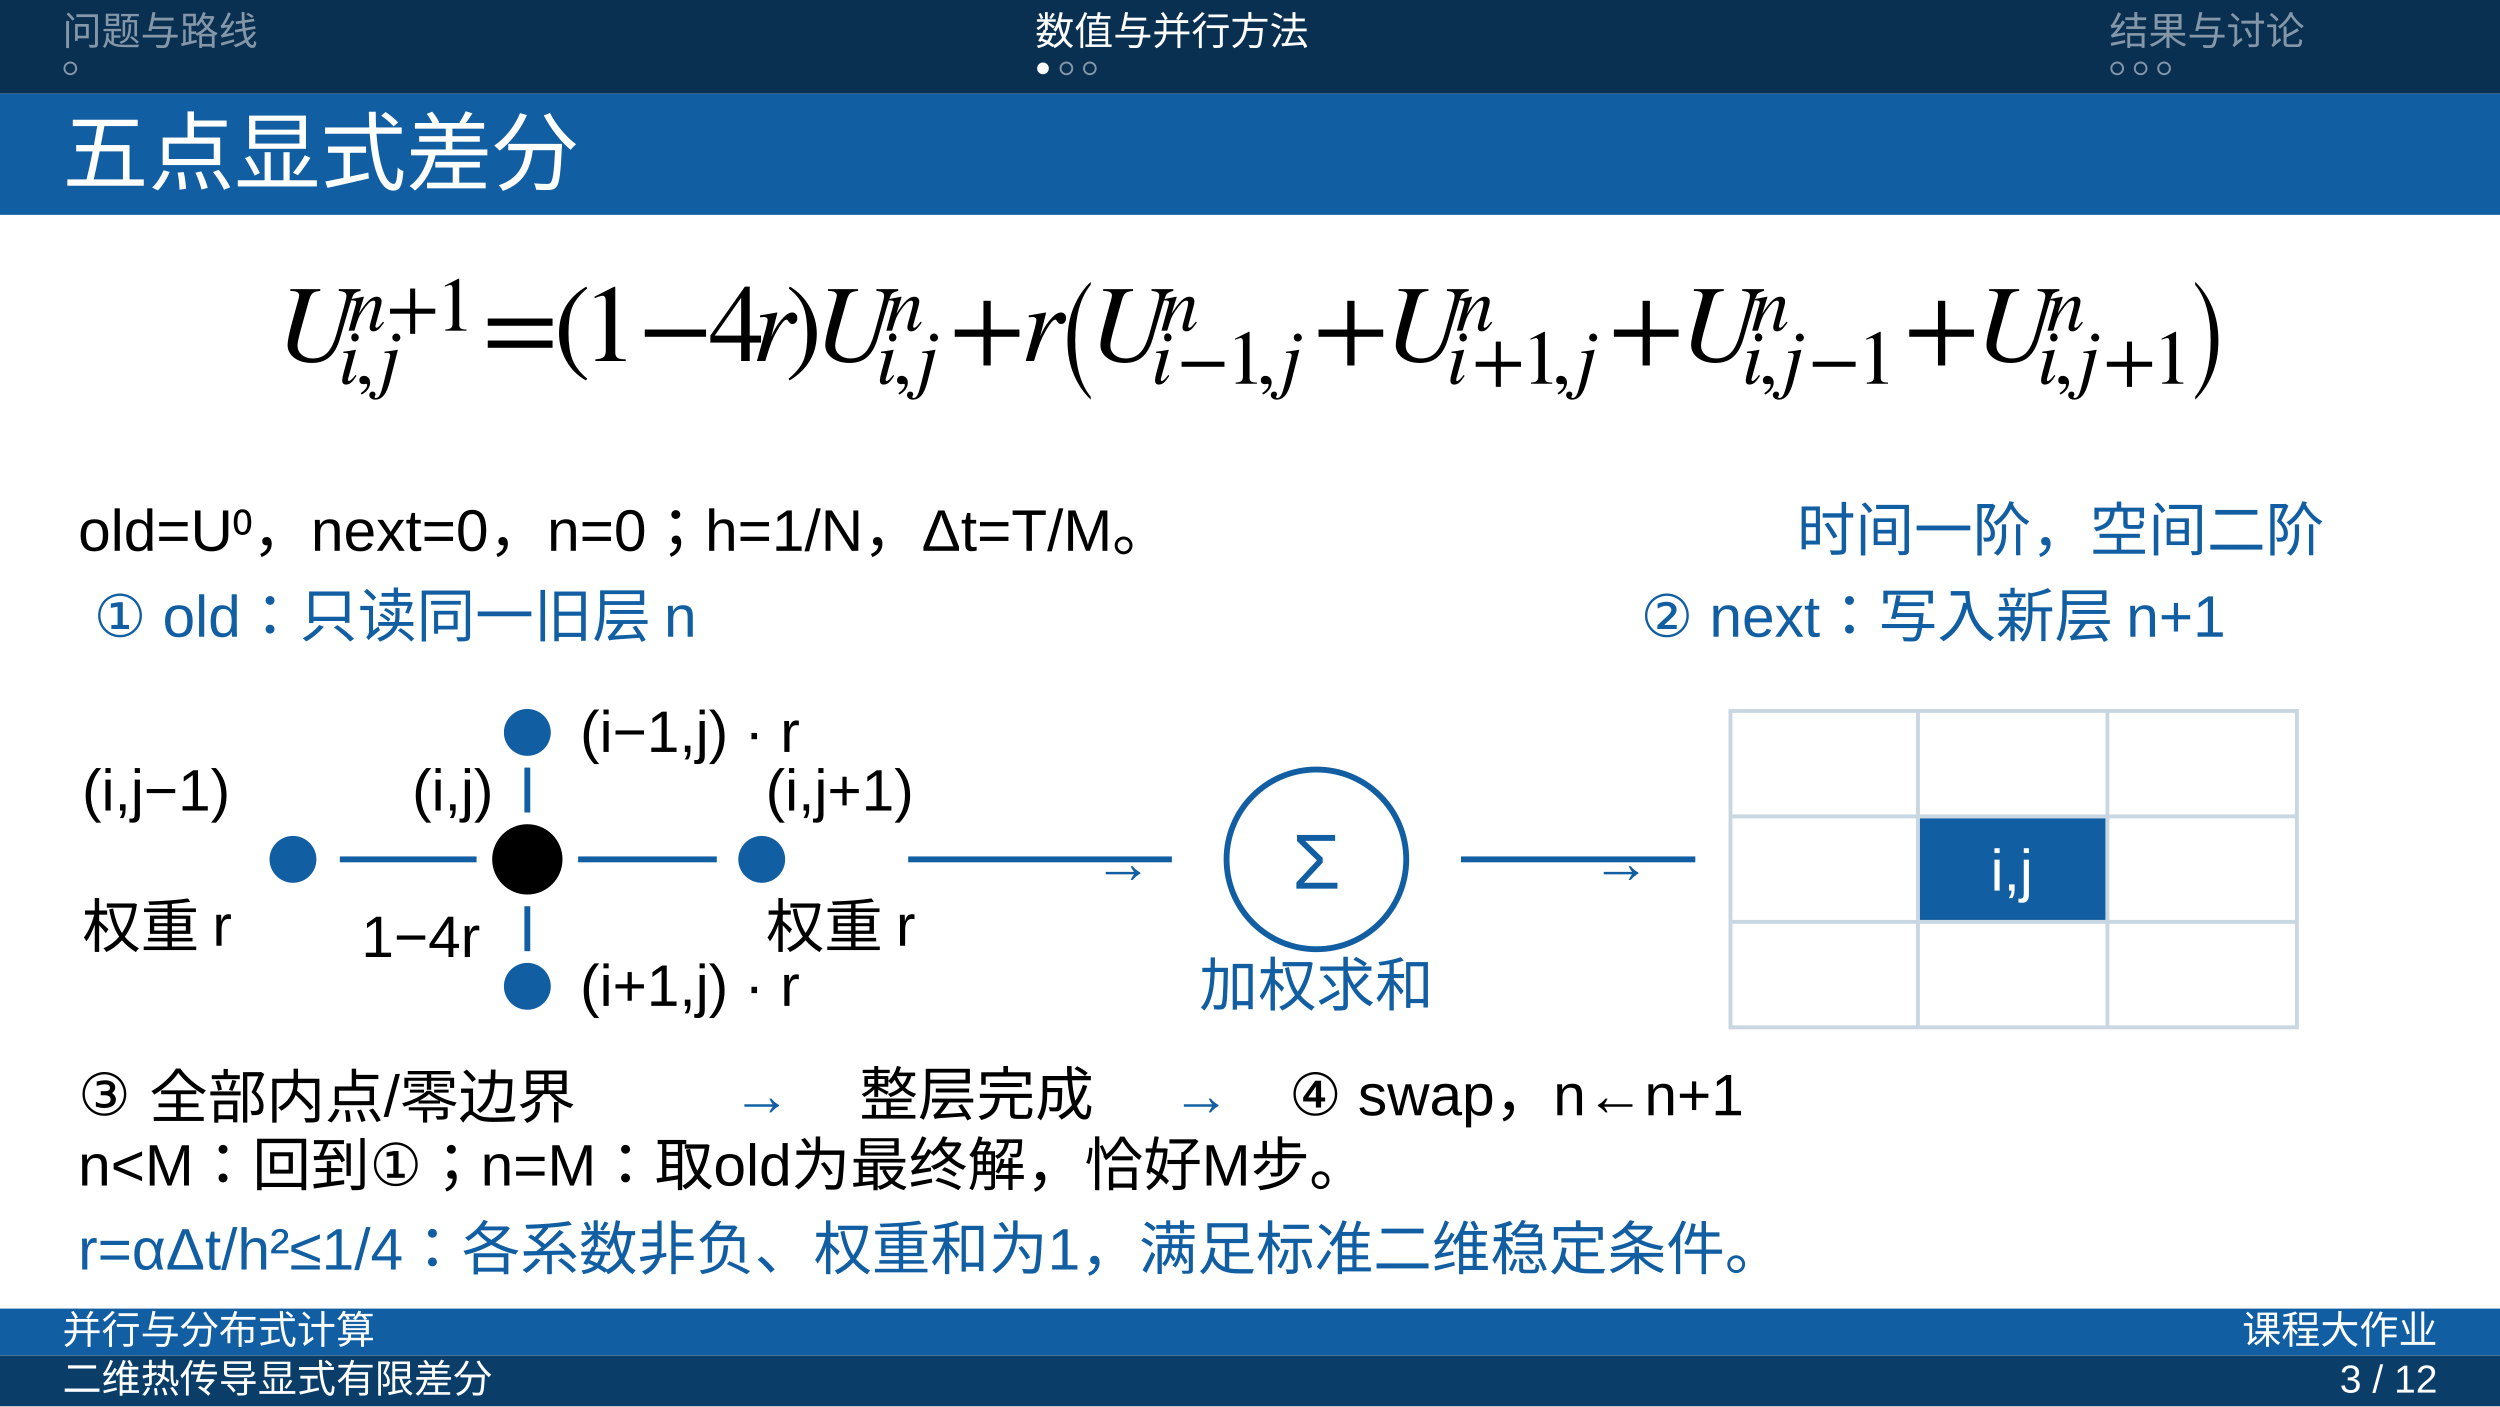
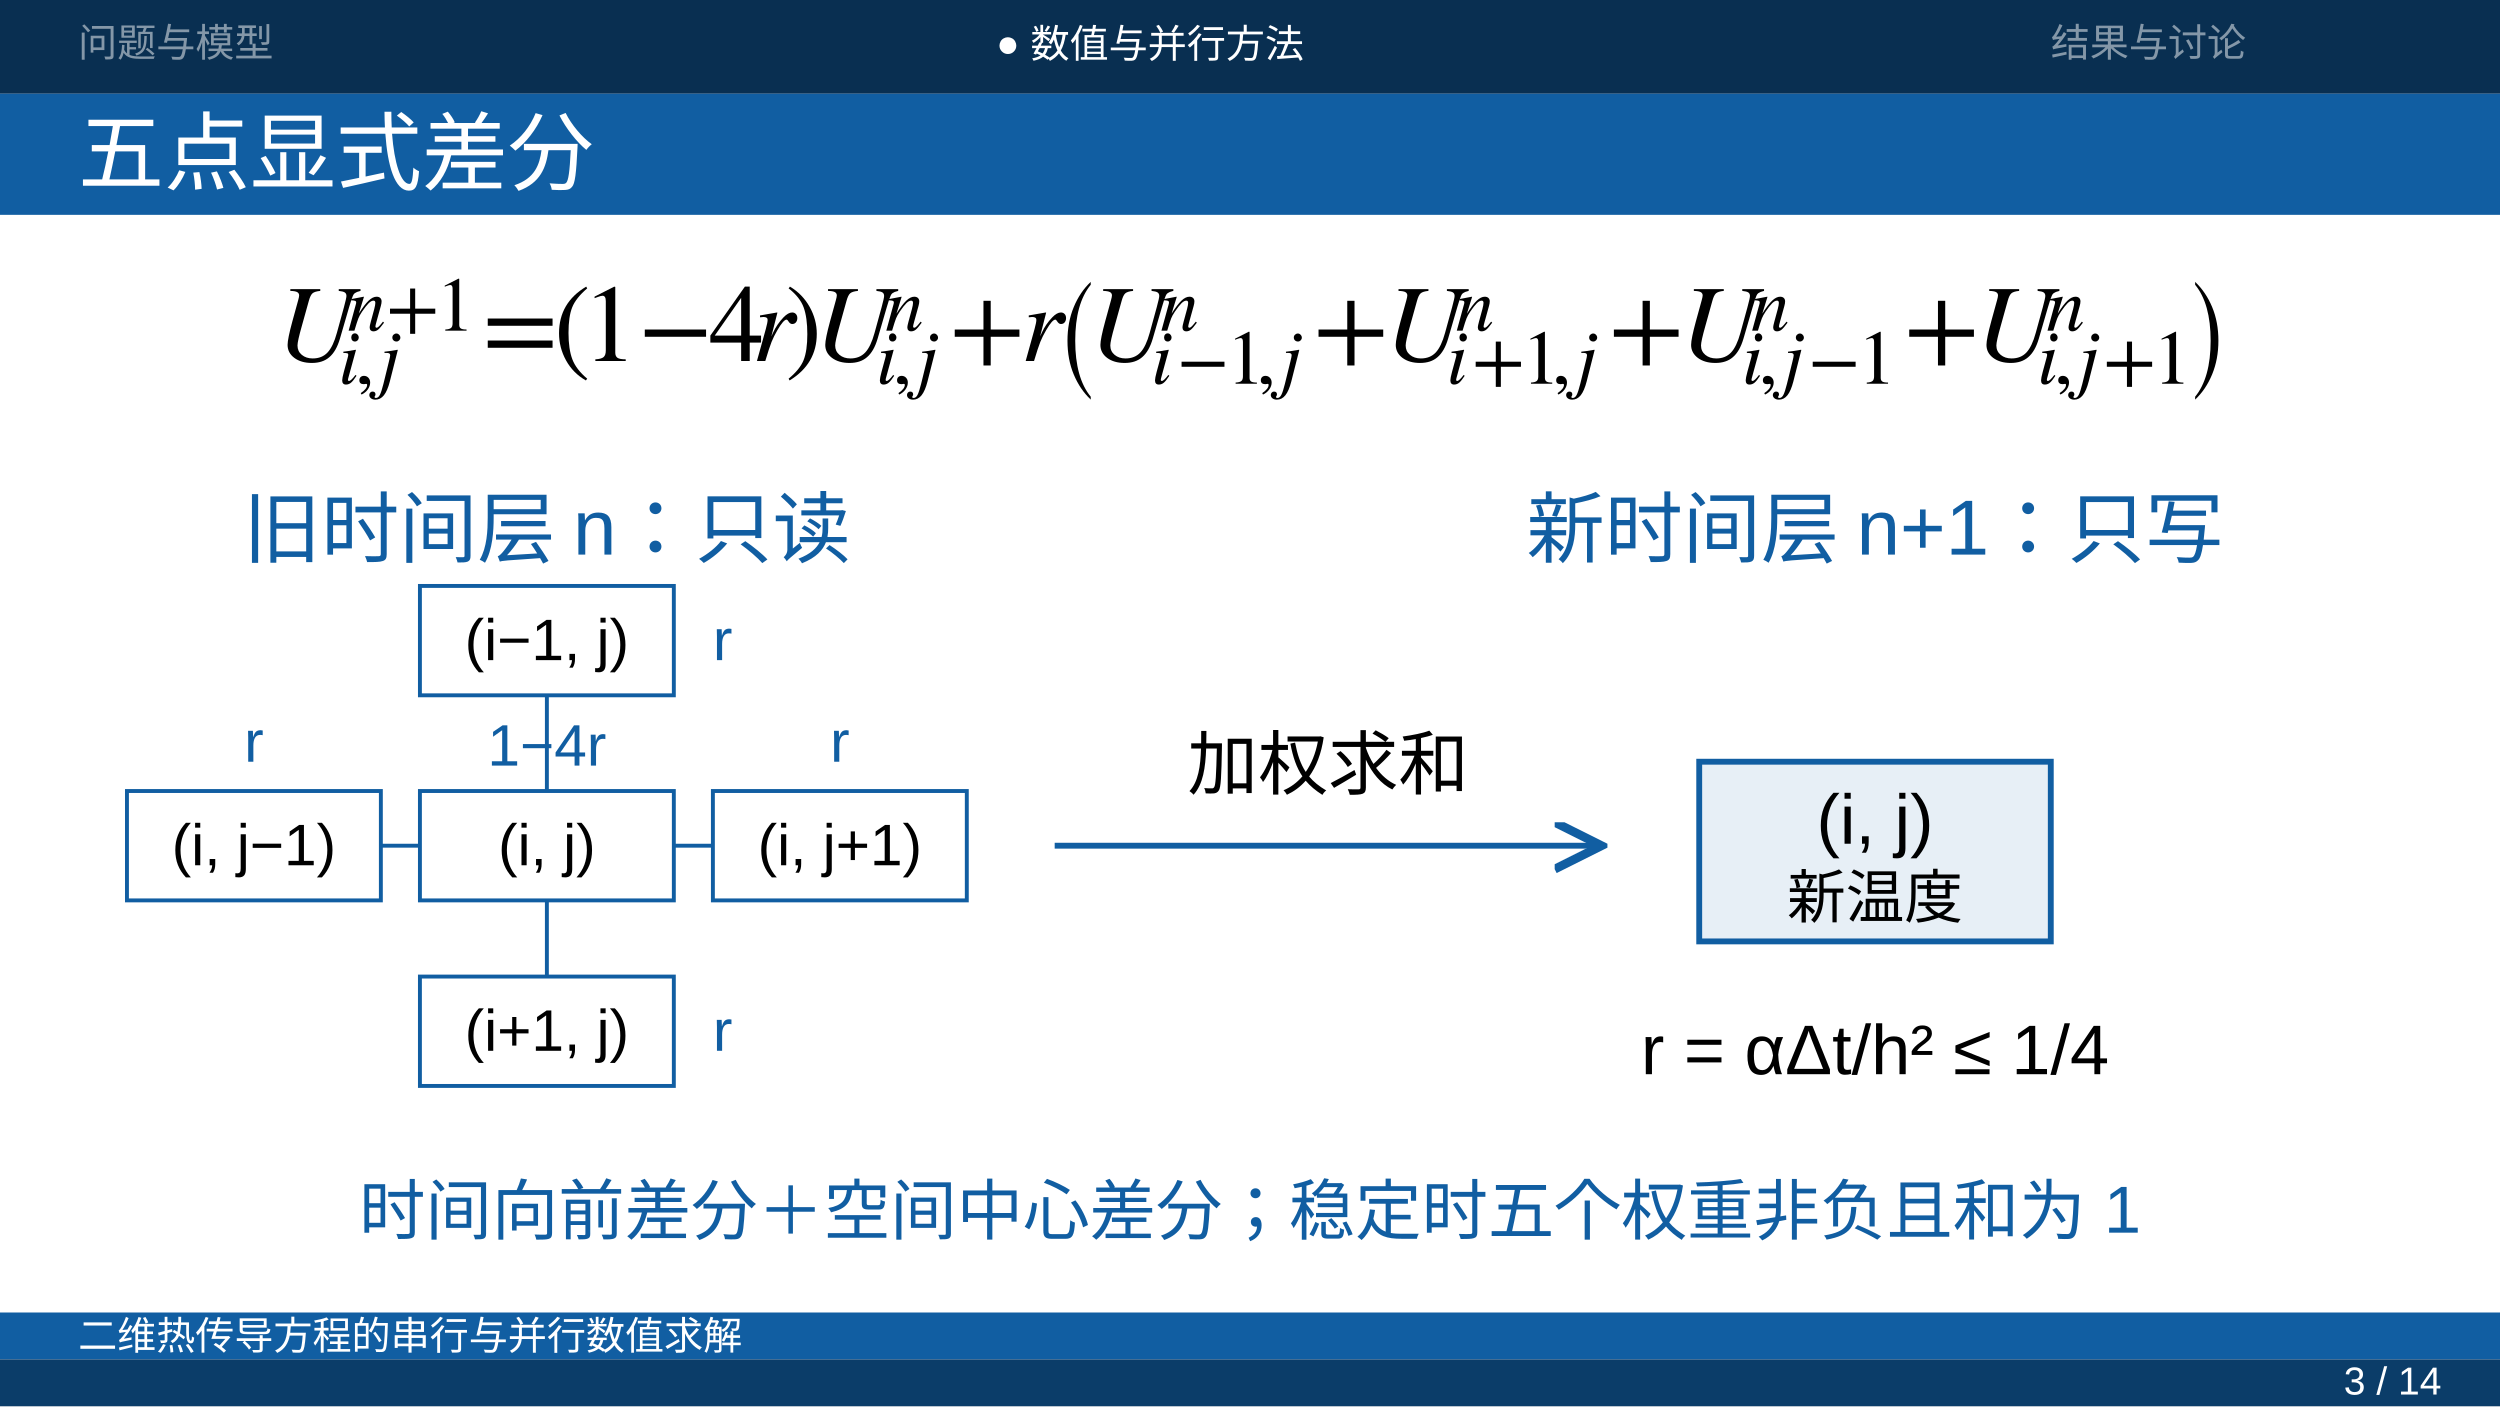
<svg xmlns="http://www.w3.org/2000/svg" viewBox="0 0 1280 720" font-family="KaiTi, Arial" font-size="40" data-pptx-page-role="content">
+   <defs>
+     <marker id="arrow" markerWidth="9" markerHeight="9" refX="8" refY="4" orient="auto">
+       <path d="M0 0 L8 4 L0 8" fill="none" stroke="#115EA2" stroke-width="1.5" />
+     </marker>
+   </defs>
  <rect id="bg" data-pptx-role="background" width="1280" height="720" fill="#FFFFFF" />
  <g id="navigation" data-pptx-role="header" data-pptx-bounds="0 0 1280 48" font-family="SimHei, Arial" font-size="20">
    <rect width="1280" height="48" fill="#092F51" />
-     <text x="32" y="23" fill="#8497A8">问题与路线</text>
-     <text x="530" y="23" fill="#FFFFFF">数值与并行方法</text>
-     <text x="1080" y="23" fill="#8497A8">结果与讨论</text>
-     <circle cx="534" cy="35" r="3" fill="#FFFFFF" />
-     <g stroke="#8497A8" fill="none">
-       <circle cx="36" cy="35" r="3" />
-       <circle cx="546" cy="35" r="3" />
-       <circle cx="558" cy="35" r="3" />
-       <circle cx="1084" cy="35" r="3" />
-       <circle cx="1096" cy="35" r="3" />
-       <circle cx="1108" cy="35" r="3" />
-     </g>
+     <text x="40" y="29" fill="#8497A8">问题与模型</text>
+     <text x="510" y="29" fill="#FFFFFF">● 数值与并行方法</text>
+     <text x="1050" y="29" fill="#8497A8">结果与讨论</text>
  </g>
  <g id="title" data-pptx-bounds="0 48 1280 62" font-family="SimHei, Arial">
    <rect x="0" y="48" width="1280" height="62" fill="#115EA2" />
-     <text x="32" y="94" font-size="44" fill="#FFFFFF">五点显式差分</text>
+     <text x="40" y="94" font-size="44" fill="#FFFFFF">五点显式差分</text>
  </g>
  <g id="update-equation" data-pptx-replace-with="formula" data-pptx-x="40" data-pptx-y="124" data-pptx-width="1200" data-pptx-height="120" data-pptx-bounds="40 124 1200 120">
    <g id="typeset-preview" transform="translate(141.5 148)" fill="#000000">
      <g>
        <g>
          <path d="M 0 56  L 997 56  L 997 0  L 0 0  z " fill="#FFFFFF" />
        </g>
        <g>
          <g transform="translate(0 37) scale(0.44 -0.44)">
            <g transform="translate(0 0) translate(0 0.41)">
              <path d="M 4896 4179  L 4896 4077  Q 4762 4045 4694 4016  Q 4627 3987 4563 3945  Q 4499 3904 4451 3789  Q 4403 3674 4358 3539  Q 4314 3405 4230 3123  L 3699 1299  Q 3482 557 3078 218  Q 2694 -115 2067 -115  Q 1440 -115 1046 179  Q 653 474 653 934  Q 653 1286 934 2317  L 1267 3526  Q 1325 3731 1325 3814  Q 1325 3942 1213 4006  Q 1101 4070 813 4077  L 813 4179  L 2554 4179  L 2554 4077  Q 2227 4045 2102 3936  Q 1978 3827 1888 3494  L 1485 2048  Q 1229 1146 1229 902  Q 1229 563 1481 355  Q 1734 147 2112 147  Q 2650 147 2976 492  Q 3302 838 3520 1632  L 3930 3123  Q 4077 3667 4077 3782  Q 4077 3923 3981 3987  Q 3885 4051 3629 4077  L 3629 4179  L 4896 4179  z " transform="scale(0.02)" />
            </g>
            <g transform="translate(0 0) translate(82.83 35.68) scale(0.7)">
              <path d="M 2944 749  L 3034 666  Q 2707 218 2534 80  Q 2362 -58 2138 -58  Q 2010 -58 1923 28  Q 1837 115 1837 288  Q 1837 390 1939 768  L 2221 1805  Q 2310 2150 2310 2310  Q 2310 2496 2157 2496  Q 1971 2496 1750 2275  Q 1530 2054 1210 1587  Q 998 1274 899 1024  Q 800 774 570 0  L 90 0  L 704 2240  Q 717 2304 717 2349  Q 717 2445 630 2480  Q 544 2515 301 2522  L 301 2624  Q 550 2675 857 2729  Q 1165 2784 1338 2822  L 1363 2810  L 934 1414  Q 1408 2170 1753 2496  Q 2099 2822 2413 2822  Q 2611 2822 2720 2716  Q 2829 2611 2829 2432  Q 2829 2272 2765 2048  L 2406 749  Q 2317 429 2317 358  Q 2317 243 2419 243  Q 2541 243 2810 582  Q 2854 634 2944 749  z " transform="scale(0.02)" />
            </g>
            <g transform="translate(0 0) translate(127.93 35.68) scale(0.7)">
              <path d="M 4070 1408  L 2400 1408  L 2400 -262  L 1978 -262  L 1978 1408  L 307 1408  L 307 1830  L 1978 1830  L 1978 3501  L 2400 3501  L 2400 1830  L 4070 1830  L 4070 1408  z " transform="scale(0.02)" />
            </g>
            <g transform="translate(0 0) translate(185.99 35.68) scale(0.7)">
              <path d="M 2522 0  L 755 0  L 755 96  Q 1107 115 1235 227  Q 1363 339 1363 608  L 1363 3482  Q 1363 3795 1171 3795  Q 1082 3795 883 3718  L 710 3654  L 710 3744  L 1856 4326  L 1914 4307  L 1914 486  Q 1914 275 2042 185  Q 2170 96 2522 96  L 2522 0  z " transform="scale(0.02)" />
            </g>
            <g transform="translate(0 0) translate(72.2 -26.05) scale(0.7)">
              <path d="M 1690 3834  Q 1690 3699 1597 3603  Q 1504 3507 1376 3507  Q 1235 3507 1152 3600  Q 1069 3693 1069 3846  Q 1069 3994 1155 4090  Q 1242 4186 1370 4186  Q 1498 4186 1594 4080  Q 1690 3974 1690 3834  z M 1421 730  L 1504 659  Q 1235 243 1049 86  Q 864 -70 627 -70  Q 314 -70 314 282  Q 314 467 454 992  L 762 2125  Q 819 2330 819 2406  Q 819 2502 745 2528  Q 672 2554 410 2560  L 410 2662  Q 704 2688 1434 2822  L 1459 2803  L 858 608  Q 794 390 794 326  Q 794 230 883 230  Q 1043 230 1421 730  z " transform="scale(0.02)" />
            </g>
            <g transform="translate(0 0) translate(91.66 -26.05) scale(0.7)">
              <path d="M 531 -902  L 467 -781  Q 998 -422 998 -96  Q 998 -13 909 -13  Q 883 -13 822 -25  Q 762 -38 723 -38  Q 352 -38 352 288  Q 352 454 457 553  Q 563 653 736 653  Q 954 653 1101 496  Q 1248 339 1248 96  Q 1248 -198 1053 -473  Q 858 -749 531 -902  z " transform="scale(0.02)" />
            </g>
            <g transform="translate(0 0) translate(119.27 -26.05) scale(0.7)">
              <path d="M 1786 3827  Q 1786 3699 1690 3603  Q 1594 3507 1466 3507  Q 1318 3507 1219 3600  Q 1120 3693 1120 3840  Q 1120 3981 1222 4077  Q 1325 4173 1459 4173  Q 1587 4173 1686 4067  Q 1786 3962 1786 3827  z M 1574 2803  L 909 179  Q 710 -595 419 -960  Q 128 -1325 -288 -1325  Q -512 -1325 -653 -1216  Q -794 -1107 -794 -934  Q -794 -819 -717 -736  Q -640 -653 -531 -653  Q -282 -653 -282 -890  Q -282 -966 -320 -1014  Q -358 -1062 -358 -1107  Q -358 -1184 -243 -1184  Q -51 -1184 80 -934  Q 211 -685 378 -19  L 838 1850  Q 941 2266 941 2362  Q 941 2470 873 2515  Q 806 2560 634 2560  L 467 2560  L 467 2662  Q 755 2682 1549 2822  L 1574 2803  z " transform="scale(0.02)" />
            </g>
            <g transform="translate(0 0) translate(239.84 0.41)">
              <path d="M 4077 2048  L 307 2048  L 307 2470  L 4077 2470  L 4077 2048  z M 4077 768  L 307 768  L 307 1190  L 4077 1190  L 4077 768  z " transform="scale(0.02)" />
            </g>
            <g transform="translate(0 0) translate(322.78 0.41)">
              <path d="M 1946 -1030  L 1869 -1133  Q 1126 -710 716 32  Q 307 774 307 1613  Q 307 3386 1888 4326  L 1946 4224  Q 1293 3667 1075 3126  Q 858 2586 858 1632  Q 858 685 1082 96  Q 1306 -493 1946 -1030  z " transform="scale(0.02)" />
            </g>
            <g transform="translate(0 0) translate(356.08 0.41)">
              <path d="M 2522 0  L 755 0  L 755 96  Q 1107 115 1235 227  Q 1363 339 1363 608  L 1363 3482  Q 1363 3795 1171 3795  Q 1082 3795 883 3718  L 710 3654  L 710 3744  L 1856 4326  L 1914 4307  L 1914 486  Q 1914 275 2042 185  Q 2170 96 2522 96  L 2522 0  z " transform="scale(0.02)" />
            </g>
            <g transform="translate(0 0) translate(420.52 0.41)">
              <path d="M 3974 1408  L 410 1408  L 410 1830  L 3974 1830  L 3974 1408  z " transform="scale(0.02)" />
            </g>
            <g transform="translate(0 0) translate(503.46 0.41)">
              <path d="M 3027 1069  L 2368 1069  L 2368 0  L 1869 0  L 1869 1069  L 77 1069  L 77 1478  L 2086 4326  L 2368 4326  L 2368 1478  L 3027 1478  L 3027 1069  z M 1869 1478  L 1869 3674  L 333 1478  L 1869 1478  z " transform="scale(0.02)" />
            </g>
            <g transform="translate(0 0) translate(553.46 0.41)">
              <path d="M 1126 1427  L 1229 1651  Q 1446 2131 1830 2534  Q 2106 2822 2336 2822  Q 2470 2822 2553 2732  Q 2637 2643 2637 2496  Q 2637 2349 2557 2249  Q 2477 2150 2336 2150  Q 2214 2150 2112 2317  Q 2061 2406 2010 2406  Q 1837 2406 1485 1805  Q 1267 1434 1136 1104  Q 1005 774 774 0  L 288 0  L 806 1869  Q 909 2246 909 2394  Q 909 2560 666 2560  Q 614 2560 467 2541  L 467 2650  L 1459 2822  L 1478 2810  L 1126 1427  z " transform="scale(0.02)" />
            </g>
            <g transform="translate(0 0) translate(592.36 0.41)">
              <path d="M 186 4224  L 262 4326  Q 992 3891 1408 3148  Q 1824 2406 1824 1581  Q 1824 -166 243 -1133  L 186 -1030  Q 845 -486 1059 54  Q 1274 595 1274 1562  Q 1274 2534 1059 3120  Q 845 3706 186 4224  z " transform="scale(0.02)" />
            </g>
            <g transform="translate(0 0) translate(625.66 0.41)">
              <path d="M 4896 4179  L 4896 4077  Q 4762 4045 4694 4016  Q 4627 3987 4563 3945  Q 4499 3904 4451 3789  Q 4403 3674 4358 3539  Q 4314 3405 4230 3123  L 3699 1299  Q 3482 557 3078 218  Q 2694 -115 2067 -115  Q 1440 -115 1046 179  Q 653 474 653 934  Q 653 1286 934 2317  L 1267 3526  Q 1325 3731 1325 3814  Q 1325 3942 1213 4006  Q 1101 4070 813 4077  L 813 4179  L 2554 4179  L 2554 4077  Q 2227 4045 2102 3936  Q 1978 3827 1888 3494  L 1485 2048  Q 1229 1146 1229 902  Q 1229 563 1481 355  Q 1734 147 2112 147  Q 2650 147 2976 492  Q 3302 838 3520 1632  L 3930 3123  Q 4077 3667 4077 3782  Q 4077 3923 3981 3987  Q 3885 4051 3629 4077  L 3629 4179  L 4896 4179  z " transform="scale(0.02)" />
            </g>
            <g transform="translate(0 0) translate(708.49 35.68) scale(0.7)">
              <path d="M 2944 749  L 3034 666  Q 2707 218 2534 80  Q 2362 -58 2138 -58  Q 2010 -58 1923 28  Q 1837 115 1837 288  Q 1837 390 1939 768  L 2221 1805  Q 2310 2150 2310 2310  Q 2310 2496 2157 2496  Q 1971 2496 1750 2275  Q 1530 2054 1210 1587  Q 998 1274 899 1024  Q 800 774 570 0  L 90 0  L 704 2240  Q 717 2304 717 2349  Q 717 2445 630 2480  Q 544 2515 301 2522  L 301 2624  Q 550 2675 857 2729  Q 1165 2784 1338 2822  L 1363 2810  L 934 1414  Q 1408 2170 1753 2496  Q 2099 2822 2413 2822  Q 2611 2822 2720 2716  Q 2829 2611 2829 2432  Q 2829 2272 2765 2048  L 2406 749  Q 2317 429 2317 358  Q 2317 243 2419 243  Q 2541 243 2810 582  Q 2854 634 2944 749  z " transform="scale(0.02)" />
            </g>
            <g transform="translate(0 0) translate(697.86 -26.05) scale(0.7)">
              <path d="M 1690 3834  Q 1690 3699 1597 3603  Q 1504 3507 1376 3507  Q 1235 3507 1152 3600  Q 1069 3693 1069 3846  Q 1069 3994 1155 4090  Q 1242 4186 1370 4186  Q 1498 4186 1594 4080  Q 1690 3974 1690 3834  z M 1421 730  L 1504 659  Q 1235 243 1049 86  Q 864 -70 627 -70  Q 314 -70 314 282  Q 314 467 454 992  L 762 2125  Q 819 2330 819 2406  Q 819 2502 745 2528  Q 672 2554 410 2560  L 410 2662  Q 704 2688 1434 2822  L 1459 2803  L 858 608  Q 794 390 794 326  Q 794 230 883 230  Q 1043 230 1421 730  z " transform="scale(0.02)" />
            </g>
            <g transform="translate(0 0) translate(717.32 -26.05) scale(0.7)">
              <path d="M 531 -902  L 467 -781  Q 998 -422 998 -96  Q 998 -13 909 -13  Q 883 -13 822 -25  Q 762 -38 723 -38  Q 352 -38 352 288  Q 352 454 457 553  Q 563 653 736 653  Q 954 653 1101 496  Q 1248 339 1248 96  Q 1248 -198 1053 -473  Q 858 -749 531 -902  z " transform="scale(0.02)" />
            </g>
            <g transform="translate(0 0) translate(744.93 -26.05) scale(0.7)">
              <path d="M 1786 3827  Q 1786 3699 1690 3603  Q 1594 3507 1466 3507  Q 1318 3507 1219 3600  Q 1120 3693 1120 3840  Q 1120 3981 1222 4077  Q 1325 4173 1459 4173  Q 1587 4173 1686 4067  Q 1786 3962 1786 3827  z M 1574 2803  L 909 179  Q 710 -595 419 -960  Q 128 -1325 -288 -1325  Q -512 -1325 -653 -1216  Q -794 -1107 -794 -934  Q -794 -819 -717 -736  Q -640 -653 -531 -653  Q -282 -653 -282 -890  Q -282 -966 -320 -1014  Q -358 -1062 -358 -1107  Q -358 -1184 -243 -1184  Q -51 -1184 80 -934  Q 211 -685 378 -19  L 838 1850  Q 941 2266 941 2362  Q 941 2470 873 2515  Q 806 2560 634 2560  L 467 2560  L 467 2662  Q 755 2682 1549 2822  L 1574 2803  z " transform="scale(0.02)" />
            </g>
            <g transform="translate(0 0) translate(783.24 0.41)">
              <path d="M 4070 1408  L 2400 1408  L 2400 -262  L 1978 -262  L 1978 1408  L 307 1408  L 307 1830  L 1978 1830  L 1978 3501  L 2400 3501  L 2400 1830  L 4070 1830  L 4070 1408  z " transform="scale(0.02)" />
            </g>
            <g transform="translate(0 0) translate(866.18 0.41)">
              <path d="M 1126 1427  L 1229 1651  Q 1446 2131 1830 2534  Q 2106 2822 2336 2822  Q 2470 2822 2553 2732  Q 2637 2643 2637 2496  Q 2637 2349 2557 2249  Q 2477 2150 2336 2150  Q 2214 2150 2112 2317  Q 2061 2406 2010 2406  Q 1837 2406 1485 1805  Q 1267 1434 1136 1104  Q 1005 774 774 0  L 288 0  L 806 1869  Q 909 2246 909 2394  Q 909 2560 666 2560  Q 614 2560 467 2541  L 467 2650  L 1459 2822  L 1478 2810  L 1126 1427  z " transform="scale(0.02)" />
            </g>
            <g transform="translate(0 0) translate(905.08 -26.26) scale(0.87)">
              <path d="M 2445 -858  L 2445 -1050  Q 1728 -371 1309 630  Q 890 1632 890 2886  Q 890 4122 1309 5136  Q 1728 6150 2445 6822  L 2445 6630  Q 1408 5363 1408 2886  Q 1408 410 2445 -858  z " transform="scale(0.02)" />
            </g>
            <g transform="translate(0 0) translate(945.82 0.41)">
              <path d="M 4896 4179  L 4896 4077  Q 4762 4045 4694 4016  Q 4627 3987 4563 3945  Q 4499 3904 4451 3789  Q 4403 3674 4358 3539  Q 4314 3405 4230 3123  L 3699 1299  Q 3482 557 3078 218  Q 2694 -115 2067 -115  Q 1440 -115 1046 179  Q 653 474 653 934  Q 653 1286 934 2317  L 1267 3526  Q 1325 3731 1325 3814  Q 1325 3942 1213 4006  Q 1101 4070 813 4077  L 813 4179  L 2554 4179  L 2554 4077  Q 2227 4045 2102 3936  Q 1978 3827 1888 3494  L 1485 2048  Q 1229 1146 1229 902  Q 1229 563 1481 355  Q 1734 147 2112 147  Q 2650 147 2976 492  Q 3302 838 3520 1632  L 3930 3123  Q 4077 3667 4077 3782  Q 4077 3923 3981 3987  Q 3885 4051 3629 4077  L 3629 4179  L 4896 4179  z " transform="scale(0.02)" />
            </g>
            <g transform="translate(0 0) translate(1028.65 35.68) scale(0.7)">
              <path d="M 2944 749  L 3034 666  Q 2707 218 2534 80  Q 2362 -58 2138 -58  Q 2010 -58 1923 28  Q 1837 115 1837 288  Q 1837 390 1939 768  L 2221 1805  Q 2310 2150 2310 2310  Q 2310 2496 2157 2496  Q 1971 2496 1750 2275  Q 1530 2054 1210 1587  Q 998 1274 899 1024  Q 800 774 570 0  L 90 0  L 704 2240  Q 717 2304 717 2349  Q 717 2445 630 2480  Q 544 2515 301 2522  L 301 2624  Q 550 2675 857 2729  Q 1165 2784 1338 2822  L 1363 2810  L 934 1414  Q 1408 2170 1753 2496  Q 2099 2822 2413 2822  Q 2611 2822 2720 2716  Q 2829 2611 2829 2432  Q 2829 2272 2765 2048  L 2406 749  Q 2317 429 2317 358  Q 2317 243 2419 243  Q 2541 243 2810 582  Q 2854 634 2944 749  z " transform="scale(0.02)" />
            </g>
            <g transform="translate(0 0) translate(1018.02 -26.05) scale(0.7)">
              <path d="M 1690 3834  Q 1690 3699 1597 3603  Q 1504 3507 1376 3507  Q 1235 3507 1152 3600  Q 1069 3693 1069 3846  Q 1069 3994 1155 4090  Q 1242 4186 1370 4186  Q 1498 4186 1594 4080  Q 1690 3974 1690 3834  z M 1421 730  L 1504 659  Q 1235 243 1049 86  Q 864 -70 627 -70  Q 314 -70 314 282  Q 314 467 454 992  L 762 2125  Q 819 2330 819 2406  Q 819 2502 745 2528  Q 672 2554 410 2560  L 410 2662  Q 704 2688 1434 2822  L 1459 2803  L 858 608  Q 794 390 794 326  Q 794 230 883 230  Q 1043 230 1421 730  z " transform="scale(0.02)" />
            </g>
            <g transform="translate(0 0) translate(1047.59 -26.05) scale(0.7)">
              <path d="M 3974 1408  L 410 1408  L 410 1830  L 3974 1830  L 3974 1408  z " transform="scale(0.02)" />
            </g>
            <g transform="translate(0 0) translate(1105.65 -26.05) scale(0.7)">
              <path d="M 2522 0  L 755 0  L 755 96  Q 1107 115 1235 227  Q 1363 339 1363 608  L 1363 3482  Q 1363 3795 1171 3795  Q 1082 3795 883 3718  L 710 3654  L 710 3744  L 1856 4326  L 1914 4307  L 1914 486  Q 1914 275 2042 185  Q 2170 96 2522 96  L 2522 0  z " transform="scale(0.02)" />
            </g>
            <g transform="translate(0 0) translate(1140.65 -26.05) scale(0.7)">
              <path d="M 531 -902  L 467 -781  Q 998 -422 998 -96  Q 998 -13 909 -13  Q 883 -13 822 -25  Q 762 -38 723 -38  Q 352 -38 352 288  Q 352 454 457 553  Q 563 653 736 653  Q 954 653 1101 496  Q 1248 339 1248 96  Q 1248 -198 1053 -473  Q 858 -749 531 -902  z " transform="scale(0.02)" />
            </g>
            <g transform="translate(0 0) translate(1168.26 -26.05) scale(0.7)">
              <path d="M 1786 3827  Q 1786 3699 1690 3603  Q 1594 3507 1466 3507  Q 1318 3507 1219 3600  Q 1120 3693 1120 3840  Q 1120 3981 1222 4077  Q 1325 4173 1459 4173  Q 1587 4173 1686 4067  Q 1786 3962 1786 3827  z M 1574 2803  L 909 179  Q 710 -595 419 -960  Q 128 -1325 -288 -1325  Q -512 -1325 -653 -1216  Q -794 -1107 -794 -934  Q -794 -819 -717 -736  Q -640 -653 -531 -653  Q -282 -653 -282 -890  Q -282 -966 -320 -1014  Q -358 -1062 -358 -1107  Q -358 -1184 -243 -1184  Q -51 -1184 80 -934  Q 211 -685 378 -19  L 838 1850  Q 941 2266 941 2362  Q 941 2470 873 2515  Q 806 2560 634 2560  L 467 2560  L 467 2662  Q 755 2682 1549 2822  L 1574 2803  z " transform="scale(0.02)" />
            </g>
            <g transform="translate(0 0) translate(1206.57 0.41)">
              <path d="M 4070 1408  L 2400 1408  L 2400 -262  L 1978 -262  L 1978 1408  L 307 1408  L 307 1830  L 1978 1830  L 1978 3501  L 2400 3501  L 2400 1830  L 4070 1830  L 4070 1408  z " transform="scale(0.02)" />
            </g>
            <g transform="translate(0 0) translate(1289.51 0.41)">
              <path d="M 4896 4179  L 4896 4077  Q 4762 4045 4694 4016  Q 4627 3987 4563 3945  Q 4499 3904 4451 3789  Q 4403 3674 4358 3539  Q 4314 3405 4230 3123  L 3699 1299  Q 3482 557 3078 218  Q 2694 -115 2067 -115  Q 1440 -115 1046 179  Q 653 474 653 934  Q 653 1286 934 2317  L 1267 3526  Q 1325 3731 1325 3814  Q 1325 3942 1213 4006  Q 1101 4070 813 4077  L 813 4179  L 2554 4179  L 2554 4077  Q 2227 4045 2102 3936  Q 1978 3827 1888 3494  L 1485 2048  Q 1229 1146 1229 902  Q 1229 563 1481 355  Q 1734 147 2112 147  Q 2650 147 2976 492  Q 3302 838 3520 1632  L 3930 3123  Q 4077 3667 4077 3782  Q 4077 3923 3981 3987  Q 3885 4051 3629 4077  L 3629 4179  L 4896 4179  z " transform="scale(0.02)" />
            </g>
            <g transform="translate(0 0) translate(1372.33 35.68) scale(0.7)">
              <path d="M 2944 749  L 3034 666  Q 2707 218 2534 80  Q 2362 -58 2138 -58  Q 2010 -58 1923 28  Q 1837 115 1837 288  Q 1837 390 1939 768  L 2221 1805  Q 2310 2150 2310 2310  Q 2310 2496 2157 2496  Q 1971 2496 1750 2275  Q 1530 2054 1210 1587  Q 998 1274 899 1024  Q 800 774 570 0  L 90 0  L 704 2240  Q 717 2304 717 2349  Q 717 2445 630 2480  Q 544 2515 301 2522  L 301 2624  Q 550 2675 857 2729  Q 1165 2784 1338 2822  L 1363 2810  L 934 1414  Q 1408 2170 1753 2496  Q 2099 2822 2413 2822  Q 2611 2822 2720 2716  Q 2829 2611 2829 2432  Q 2829 2272 2765 2048  L 2406 749  Q 2317 429 2317 358  Q 2317 243 2419 243  Q 2541 243 2810 582  Q 2854 634 2944 749  z " transform="scale(0.02)" />
            </g>
            <g transform="translate(0 0) translate(1361.71 -26.05) scale(0.7)">
              <path d="M 1690 3834  Q 1690 3699 1597 3603  Q 1504 3507 1376 3507  Q 1235 3507 1152 3600  Q 1069 3693 1069 3846  Q 1069 3994 1155 4090  Q 1242 4186 1370 4186  Q 1498 4186 1594 4080  Q 1690 3974 1690 3834  z M 1421 730  L 1504 659  Q 1235 243 1049 86  Q 864 -70 627 -70  Q 314 -70 314 282  Q 314 467 454 992  L 762 2125  Q 819 2330 819 2406  Q 819 2502 745 2528  Q 672 2554 410 2560  L 410 2662  Q 704 2688 1434 2822  L 1459 2803  L 858 608  Q 794 390 794 326  Q 794 230 883 230  Q 1043 230 1421 730  z " transform="scale(0.02)" />
            </g>
            <g transform="translate(0 0) translate(1391.27 -26.05) scale(0.7)">
              <path d="M 4070 1408  L 2400 1408  L 2400 -262  L 1978 -262  L 1978 1408  L 307 1408  L 307 1830  L 1978 1830  L 1978 3501  L 2400 3501  L 2400 1830  L 4070 1830  L 4070 1408  z " transform="scale(0.02)" />
            </g>
            <g transform="translate(0 0) translate(1449.33 -26.05) scale(0.7)">
              <path d="M 2522 0  L 755 0  L 755 96  Q 1107 115 1235 227  Q 1363 339 1363 608  L 1363 3482  Q 1363 3795 1171 3795  Q 1082 3795 883 3718  L 710 3654  L 710 3744  L 1856 4326  L 1914 4307  L 1914 486  Q 1914 275 2042 185  Q 2170 96 2522 96  L 2522 0  z " transform="scale(0.02)" />
            </g>
            <g transform="translate(0 0) translate(1484.33 -26.05) scale(0.7)">
              <path d="M 531 -902  L 467 -781  Q 998 -422 998 -96  Q 998 -13 909 -13  Q 883 -13 822 -25  Q 762 -38 723 -38  Q 352 -38 352 288  Q 352 454 457 553  Q 563 653 736 653  Q 954 653 1101 496  Q 1248 339 1248 96  Q 1248 -198 1053 -473  Q 858 -749 531 -902  z " transform="scale(0.02)" />
            </g>
            <g transform="translate(0 0) translate(1511.94 -26.05) scale(0.7)">
              <path d="M 1786 3827  Q 1786 3699 1690 3603  Q 1594 3507 1466 3507  Q 1318 3507 1219 3600  Q 1120 3693 1120 3840  Q 1120 3981 1222 4077  Q 1325 4173 1459 4173  Q 1587 4173 1686 4067  Q 1786 3962 1786 3827  z M 1574 2803  L 909 179  Q 710 -595 419 -960  Q 128 -1325 -288 -1325  Q -512 -1325 -653 -1216  Q -794 -1107 -794 -934  Q -794 -819 -717 -736  Q -640 -653 -531 -653  Q -282 -653 -282 -890  Q -282 -966 -320 -1014  Q -358 -1062 -358 -1107  Q -358 -1184 -243 -1184  Q -51 -1184 80 -934  Q 211 -685 378 -19  L 838 1850  Q 941 2266 941 2362  Q 941 2470 873 2515  Q 806 2560 634 2560  L 467 2560  L 467 2662  Q 755 2682 1549 2822  L 1574 2803  z " transform="scale(0.02)" />
            </g>
            <g transform="translate(0 0) translate(1550.25 0.41)">
              <path d="M 4070 1408  L 2400 1408  L 2400 -262  L 1978 -262  L 1978 1408  L 307 1408  L 307 1830  L 1978 1830  L 1978 3501  L 2400 3501  L 2400 1830  L 4070 1830  L 4070 1408  z " transform="scale(0.02)" />
            </g>
            <g transform="translate(0 0) translate(1633.19 0.41)">
              <path d="M 4896 4179  L 4896 4077  Q 4762 4045 4694 4016  Q 4627 3987 4563 3945  Q 4499 3904 4451 3789  Q 4403 3674 4358 3539  Q 4314 3405 4230 3123  L 3699 1299  Q 3482 557 3078 218  Q 2694 -115 2067 -115  Q 1440 -115 1046 179  Q 653 474 653 934  Q 653 1286 934 2317  L 1267 3526  Q 1325 3731 1325 3814  Q 1325 3942 1213 4006  Q 1101 4070 813 4077  L 813 4179  L 2554 4179  L 2554 4077  Q 2227 4045 2102 3936  Q 1978 3827 1888 3494  L 1485 2048  Q 1229 1146 1229 902  Q 1229 563 1481 355  Q 1734 147 2112 147  Q 2650 147 2976 492  Q 3302 838 3520 1632  L 3930 3123  Q 4077 3667 4077 3782  Q 4077 3923 3981 3987  Q 3885 4051 3629 4077  L 3629 4179  L 4896 4179  z " transform="scale(0.02)" />
            </g>
            <g transform="translate(0 0) translate(1716.02 35.68) scale(0.7)">
              <path d="M 2944 749  L 3034 666  Q 2707 218 2534 80  Q 2362 -58 2138 -58  Q 2010 -58 1923 28  Q 1837 115 1837 288  Q 1837 390 1939 768  L 2221 1805  Q 2310 2150 2310 2310  Q 2310 2496 2157 2496  Q 1971 2496 1750 2275  Q 1530 2054 1210 1587  Q 998 1274 899 1024  Q 800 774 570 0  L 90 0  L 704 2240  Q 717 2304 717 2349  Q 717 2445 630 2480  Q 544 2515 301 2522  L 301 2624  Q 550 2675 857 2729  Q 1165 2784 1338 2822  L 1363 2810  L 934 1414  Q 1408 2170 1753 2496  Q 2099 2822 2413 2822  Q 2611 2822 2720 2716  Q 2829 2611 2829 2432  Q 2829 2272 2765 2048  L 2406 749  Q 2317 429 2317 358  Q 2317 243 2419 243  Q 2541 243 2810 582  Q 2854 634 2944 749  z " transform="scale(0.02)" />
            </g>
            <g transform="translate(0 0) translate(1705.39 -26.05) scale(0.7)">
              <path d="M 1690 3834  Q 1690 3699 1597 3603  Q 1504 3507 1376 3507  Q 1235 3507 1152 3600  Q 1069 3693 1069 3846  Q 1069 3994 1155 4090  Q 1242 4186 1370 4186  Q 1498 4186 1594 4080  Q 1690 3974 1690 3834  z M 1421 730  L 1504 659  Q 1235 243 1049 86  Q 864 -70 627 -70  Q 314 -70 314 282  Q 314 467 454 992  L 762 2125  Q 819 2330 819 2406  Q 819 2502 745 2528  Q 672 2554 410 2560  L 410 2662  Q 704 2688 1434 2822  L 1459 2803  L 858 608  Q 794 390 794 326  Q 794 230 883 230  Q 1043 230 1421 730  z " transform="scale(0.02)" />
            </g>
            <g transform="translate(0 0) translate(1724.85 -26.05) scale(0.7)">
              <path d="M 531 -902  L 467 -781  Q 998 -422 998 -96  Q 998 -13 909 -13  Q 883 -13 822 -25  Q 762 -38 723 -38  Q 352 -38 352 288  Q 352 454 457 553  Q 563 653 736 653  Q 954 653 1101 496  Q 1248 339 1248 96  Q 1248 -198 1053 -473  Q 858 -749 531 -902  z " transform="scale(0.02)" />
            </g>
            <g transform="translate(0 0) translate(1752.46 -26.05) scale(0.7)">
              <path d="M 1786 3827  Q 1786 3699 1690 3603  Q 1594 3507 1466 3507  Q 1318 3507 1219 3600  Q 1120 3693 1120 3840  Q 1120 3981 1222 4077  Q 1325 4173 1459 4173  Q 1587 4173 1686 4067  Q 1786 3962 1786 3827  z M 1574 2803  L 909 179  Q 710 -595 419 -960  Q 128 -1325 -288 -1325  Q -512 -1325 -653 -1216  Q -794 -1107 -794 -934  Q -794 -819 -717 -736  Q -640 -653 -531 -653  Q -282 -653 -282 -890  Q -282 -966 -320 -1014  Q -358 -1062 -358 -1107  Q -358 -1184 -243 -1184  Q -51 -1184 80 -934  Q 211 -685 378 -19  L 838 1850  Q 941 2266 941 2362  Q 941 2470 873 2515  Q 806 2560 634 2560  L 467 2560  L 467 2662  Q 755 2682 1549 2822  L 1574 2803  z " transform="scale(0.02)" />
            </g>
            <g transform="translate(0 0) translate(1782.03 -26.05) scale(0.7)">
              <path d="M 3974 1408  L 410 1408  L 410 1830  L 3974 1830  L 3974 1408  z " transform="scale(0.02)" />
            </g>
            <g transform="translate(0 0) translate(1840.08 -26.05) scale(0.7)">
              <path d="M 2522 0  L 755 0  L 755 96  Q 1107 115 1235 227  Q 1363 339 1363 608  L 1363 3482  Q 1363 3795 1171 3795  Q 1082 3795 883 3718  L 710 3654  L 710 3744  L 1856 4326  L 1914 4307  L 1914 486  Q 1914 275 2042 185  Q 2170 96 2522 96  L 2522 0  z " transform="scale(0.02)" />
            </g>
            <g transform="translate(0 0) translate(1893.93 0.41)">
              <path d="M 4070 1408  L 2400 1408  L 2400 -262  L 1978 -262  L 1978 1408  L 307 1408  L 307 1830  L 1978 1830  L 1978 3501  L 2400 3501  L 2400 1830  L 4070 1830  L 4070 1408  z " transform="scale(0.02)" />
            </g>
            <g transform="translate(0 0) translate(1976.87 0.41)">
              <path d="M 4896 4179  L 4896 4077  Q 4762 4045 4694 4016  Q 4627 3987 4563 3945  Q 4499 3904 4451 3789  Q 4403 3674 4358 3539  Q 4314 3405 4230 3123  L 3699 1299  Q 3482 557 3078 218  Q 2694 -115 2067 -115  Q 1440 -115 1046 179  Q 653 474 653 934  Q 653 1286 934 2317  L 1267 3526  Q 1325 3731 1325 3814  Q 1325 3942 1213 4006  Q 1101 4070 813 4077  L 813 4179  L 2554 4179  L 2554 4077  Q 2227 4045 2102 3936  Q 1978 3827 1888 3494  L 1485 2048  Q 1229 1146 1229 902  Q 1229 563 1481 355  Q 1734 147 2112 147  Q 2650 147 2976 492  Q 3302 838 3520 1632  L 3930 3123  Q 4077 3667 4077 3782  Q 4077 3923 3981 3987  Q 3885 4051 3629 4077  L 3629 4179  L 4896 4179  z " transform="scale(0.02)" />
            </g>
            <g transform="translate(0 0) translate(2059.7 35.68) scale(0.7)">
              <path d="M 2944 749  L 3034 666  Q 2707 218 2534 80  Q 2362 -58 2138 -58  Q 2010 -58 1923 28  Q 1837 115 1837 288  Q 1837 390 1939 768  L 2221 1805  Q 2310 2150 2310 2310  Q 2310 2496 2157 2496  Q 1971 2496 1750 2275  Q 1530 2054 1210 1587  Q 998 1274 899 1024  Q 800 774 570 0  L 90 0  L 704 2240  Q 717 2304 717 2349  Q 717 2445 630 2480  Q 544 2515 301 2522  L 301 2624  Q 550 2675 857 2729  Q 1165 2784 1338 2822  L 1363 2810  L 934 1414  Q 1408 2170 1753 2496  Q 2099 2822 2413 2822  Q 2611 2822 2720 2716  Q 2829 2611 2829 2432  Q 2829 2272 2765 2048  L 2406 749  Q 2317 429 2317 358  Q 2317 243 2419 243  Q 2541 243 2810 582  Q 2854 634 2944 749  z " transform="scale(0.02)" />
            </g>
            <g transform="translate(0 0) translate(2049.07 -26.05) scale(0.7)">
              <path d="M 1690 3834  Q 1690 3699 1597 3603  Q 1504 3507 1376 3507  Q 1235 3507 1152 3600  Q 1069 3693 1069 3846  Q 1069 3994 1155 4090  Q 1242 4186 1370 4186  Q 1498 4186 1594 4080  Q 1690 3974 1690 3834  z M 1421 730  L 1504 659  Q 1235 243 1049 86  Q 864 -70 627 -70  Q 314 -70 314 282  Q 314 467 454 992  L 762 2125  Q 819 2330 819 2406  Q 819 2502 745 2528  Q 672 2554 410 2560  L 410 2662  Q 704 2688 1434 2822  L 1459 2803  L 858 608  Q 794 390 794 326  Q 794 230 883 230  Q 1043 230 1421 730  z " transform="scale(0.02)" />
            </g>
            <g transform="translate(0 0) translate(2068.53 -26.05) scale(0.7)">
              <path d="M 531 -902  L 467 -781  Q 998 -422 998 -96  Q 998 -13 909 -13  Q 883 -13 822 -25  Q 762 -38 723 -38  Q 352 -38 352 288  Q 352 454 457 553  Q 563 653 736 653  Q 954 653 1101 496  Q 1248 339 1248 96  Q 1248 -198 1053 -473  Q 858 -749 531 -902  z " transform="scale(0.02)" />
            </g>
            <g transform="translate(0 0) translate(2096.14 -26.05) scale(0.7)">
              <path d="M 1786 3827  Q 1786 3699 1690 3603  Q 1594 3507 1466 3507  Q 1318 3507 1219 3600  Q 1120 3693 1120 3840  Q 1120 3981 1222 4077  Q 1325 4173 1459 4173  Q 1587 4173 1686 4067  Q 1786 3962 1786 3827  z M 1574 2803  L 909 179  Q 710 -595 419 -960  Q 128 -1325 -288 -1325  Q -512 -1325 -653 -1216  Q -794 -1107 -794 -934  Q -794 -819 -717 -736  Q -640 -653 -531 -653  Q -282 -653 -282 -890  Q -282 -966 -320 -1014  Q -358 -1062 -358 -1107  Q -358 -1184 -243 -1184  Q -51 -1184 80 -934  Q 211 -685 378 -19  L 838 1850  Q 941 2266 941 2362  Q 941 2470 873 2515  Q 806 2560 634 2560  L 467 2560  L 467 2662  Q 755 2682 1549 2822  L 1574 2803  z " transform="scale(0.02)" />
            </g>
            <g transform="translate(0 0) translate(2125.71 -26.05) scale(0.7)">
              <path d="M 4070 1408  L 2400 1408  L 2400 -262  L 1978 -262  L 1978 1408  L 307 1408  L 307 1830  L 1978 1830  L 1978 3501  L 2400 3501  L 2400 1830  L 4070 1830  L 4070 1408  z " transform="scale(0.02)" />
            </g>
            <g transform="translate(0 0) translate(2183.77 -26.05) scale(0.7)">
              <path d="M 2522 0  L 755 0  L 755 96  Q 1107 115 1235 227  Q 1363 339 1363 608  L 1363 3482  Q 1363 3795 1171 3795  Q 1082 3795 883 3718  L 710 3654  L 710 3744  L 1856 4326  L 1914 4307  L 1914 486  Q 1914 275 2042 185  Q 2170 96 2522 96  L 2522 0  z " transform="scale(0.02)" />
            </g>
            <g transform="translate(0 0) translate(2223.18 -26.26) scale(0.87)">
              <path d="M 550 6630  L 550 6822  Q 1267 6144 1686 5142  Q 2106 4141 2106 2886  Q 2106 1651 1686 636  Q 1267 -378 550 -1050  L 550 -858  Q 1587 410 1587 2886  Q 1587 5363 550 6630  z " transform="scale(0.02)" />
            </g>
          </g>
        </g>
      </g>
    </g>
  </g>
-   <g id="initial-buffers" data-pptx-bounds="40 252 1200 40" font-size="30" fill="#000000">
-     <text x="40" y="282">old=U⁰，next=0，n=0；h=1/N，Δt=T/M。</text>
-     <text x="920" y="282" fill="#115EA2">时间一阶，空间二阶</text>
-   </g>
-   <g id="stencil-mechanism" data-pptx-bounds="40 296 1200 244" font-size="30" fill="#000000">
-     <text x="48" y="326" font-family="SimHei, Arial" fill="#115EA2">① old：只读同一旧层 n</text>
-     <text x="840" y="326" font-family="SimHei, Arial" fill="#115EA2">② next：写入新层 n+1</text>
-     <g stroke="#115EA2" stroke-width="3" fill="none">
-       <line x1="270" y1="393" x2="270" y2="416" />
-       <line x1="270" y1="464" x2="270" y2="487" />
-       <line x1="174" y1="440" x2="244" y2="440" />
-       <line x1="296" y1="440" x2="367" y2="440" />
-       <line x1="465" y1="440" x2="600" y2="440" />
-       <line x1="748" y1="440" x2="868" y2="440" />
-     </g>
-     <g fill="#115EA2">
-       <circle cx="270" cy="375" r="12" />
-       <circle cx="150" cy="440" r="12" />
-       <circle cx="390" cy="440" r="12" />
-       <circle cx="270" cy="505" r="12" />
-     </g>
-     <circle cx="270" cy="440" r="18" />
-     <text x="297" y="385">(i−1,j) · r</text>
-     <text x="42" y="415">(i,j−1)</text>
-     <text x="42" y="485">权重 r</text>
-     <text x="392" y="415">(i,j+1)</text>
-     <text x="392" y="485">权重 r</text>
-     <text x="297" y="515">(i+1,j) · r</text>
-     <text x="211" y="415">(i,j)</text>
-     <text x="185" y="490">1−4r</text>
-     <circle cx="674" cy="440" r="46" fill="#FFFFFF" stroke="#115EA2" stroke-width="3" />
-     <text x="674" y="455" text-anchor="middle" fill="#115EA2" font-size="40">Σ</text>
-     <text x="674" y="515" text-anchor="middle" fill="#115EA2">加权求和</text>
-     <text x="560" y="452" fill="#115EA2">→</text>
-     <text x="815" y="452" fill="#115EA2">→</text>
-     <rect x="886" y="364" width="290" height="162" fill="none" stroke="#C9D7E3" stroke-width="2" />
-     <g stroke="#C9D7E3" stroke-width="2">
-       <line x1="982" y1="364" x2="982" y2="526" />
-       <line x1="1079" y1="364" x2="1079" y2="526" />
-       <line x1="886" y1="418" x2="1176" y2="418" />
-       <line x1="886" y1="472" x2="1176" y2="472" />
-     </g>
-     <rect x="983" y="419" width="95" height="52" fill="#115EA2" />
-     <text x="1030" y="456" text-anchor="middle" fill="#FFFFFF">i,j</text>
-   </g>
-   <g id="whole-layer-loop" data-pptx-bounds="40 540 1200 78" font-size="30" font-family="SimHei, Arial" fill="#000000">
-     <text x="40" y="571">③ 全部内点/零边界</text>
-     <text x="375" y="571" fill="#115EA2">→</text>
-     <text x="440" y="571">整层完成</text>
-     <text x="600" y="571" fill="#115EA2">→</text>
-     <text x="660" y="571">④ swap，n←n+1</text>
-     <text x="40" y="607">n&lt;M：回到①；n=M：取old为最终解，恰好M步。</text>
-   </g>
-   <g id="stability-and-repeat" data-pptx-bounds="40 620 1200 44" font-size="30" fill="#115EA2">
-     <text x="40" y="650">r=αΔt/h²≤1/4：各系数非负、权重和为1，满足标准二维稳定条件。</text>
-   </g>
-   <g id="footer" data-pptx-role="footer" data-pptx-bounds="0 670 1280 50" font-family="SimHei, Arial" font-size="20" fill="#FFFFFF">
-     <rect x="0" y="670" width="1280" height="24" fill="#115EA2" />
-     <rect x="0" y="694" width="1280" height="26" fill="#0B3D69" />
-     <text x="32" y="688">并行与分布式计算</text>
-     <text x="1248" y="688" text-anchor="end">课程大作业</text>
-     <text x="32" y="713">二维热传导显式有限差分</text>
-     <text x="1248" y="713" text-anchor="end">3 / 12</text>
+   <g id="stencil-read-write" data-pptx-bounds="40 250 1200 330">
+     <text x="280" y="285" text-anchor="middle" fill="#115EA2" font-family="SimHei, Arial">旧时间层 n：只读</text>
+     <text x="960" y="285" text-anchor="middle" fill="#115EA2" font-family="SimHei, Arial">新时间层 n+1：只写</text>
+     <g stroke="#115EA2" stroke-width="2">
+       <line x1="280" y1="356" x2="280" y2="405" />
+       <line x1="195" y1="433" x2="215" y2="433" />
+       <line x1="345" y1="433" x2="365" y2="433" />
+       <line x1="280" y1="461" x2="280" y2="500" />
+     </g>
+     <g fill="#FFFFFF" stroke="#115EA2" stroke-width="2">
+       <rect x="215" y="300" width="130" height="56" />
+       <rect x="65" y="405" width="130" height="56" />
+       <rect x="215" y="405" width="130" height="56" />
+       <rect x="365" y="405" width="130" height="56" />
+       <rect x="215" y="500" width="130" height="56" />
+     </g>
+     <g text-anchor="middle" font-size="30">
+       <text x="280" y="338">(i−1, j)</text>
+       <text x="130" y="443">(i, j−1)</text>
+       <text x="280" y="443">(i, j)</text>
+       <text x="430" y="443">(i, j+1)</text>
+       <text x="280" y="538">(i+1, j)</text>
+       <text x="130" y="390" fill="#115EA2">r</text>
+       <text x="430" y="390" fill="#115EA2">r</text>
+       <text x="370" y="338" fill="#115EA2">r</text>
+       <text x="370" y="538" fill="#115EA2">r</text>
+       <text x="280" y="392" fill="#115EA2">1−4r</text>
+     </g>
+     <line x1="540" y1="433" x2="820" y2="433" stroke="#115EA2" stroke-width="3" marker-end="url(#arrow)" />
+     <text x="680" y="404" text-anchor="middle" font-size="36">加权求和</text>
+     <rect x="870" y="390" width="180" height="92" fill="#115EA2" fill-opacity="0.10" stroke="#115EA2" stroke-width="3" />
+     <text x="960" y="432" text-anchor="middle" font-size="36">(i, j)</text>
+     <text x="960" y="470" text-anchor="middle" font-size="30">新温度</text>
+     <text x="960" y="550" text-anchor="middle" font-size="36">r = αΔt/h² ≤ 1/4</text>
+   </g>
+   <g id="method-and-stability" data-pptx-bounds="40 590 1200 65">
+     <text x="640" y="632" text-anchor="middle" font-size="34" fill="#115EA2">时间向前差分＋空间中心差分；稳定时五个权重非负且和为 1</text>
+   </g>
+   <g id="footer" data-pptx-role="footer" data-pptx-bounds="0 672 1280 48" font-family="SimHei, Arial" font-size="20">
+     <rect x="0" y="672" width="1280" height="24" fill="#115EA2" />
+     <rect x="0" y="696" width="1280" height="24" fill="#0B3D69" />
+     <text x="40" y="691" fill="#FFFFFF">二维热传导方程的串行与并行数值求解</text>
+     <text x="1200" y="714" fill="#FFFFFF">3 / 14</text>
  </g>
</svg>
